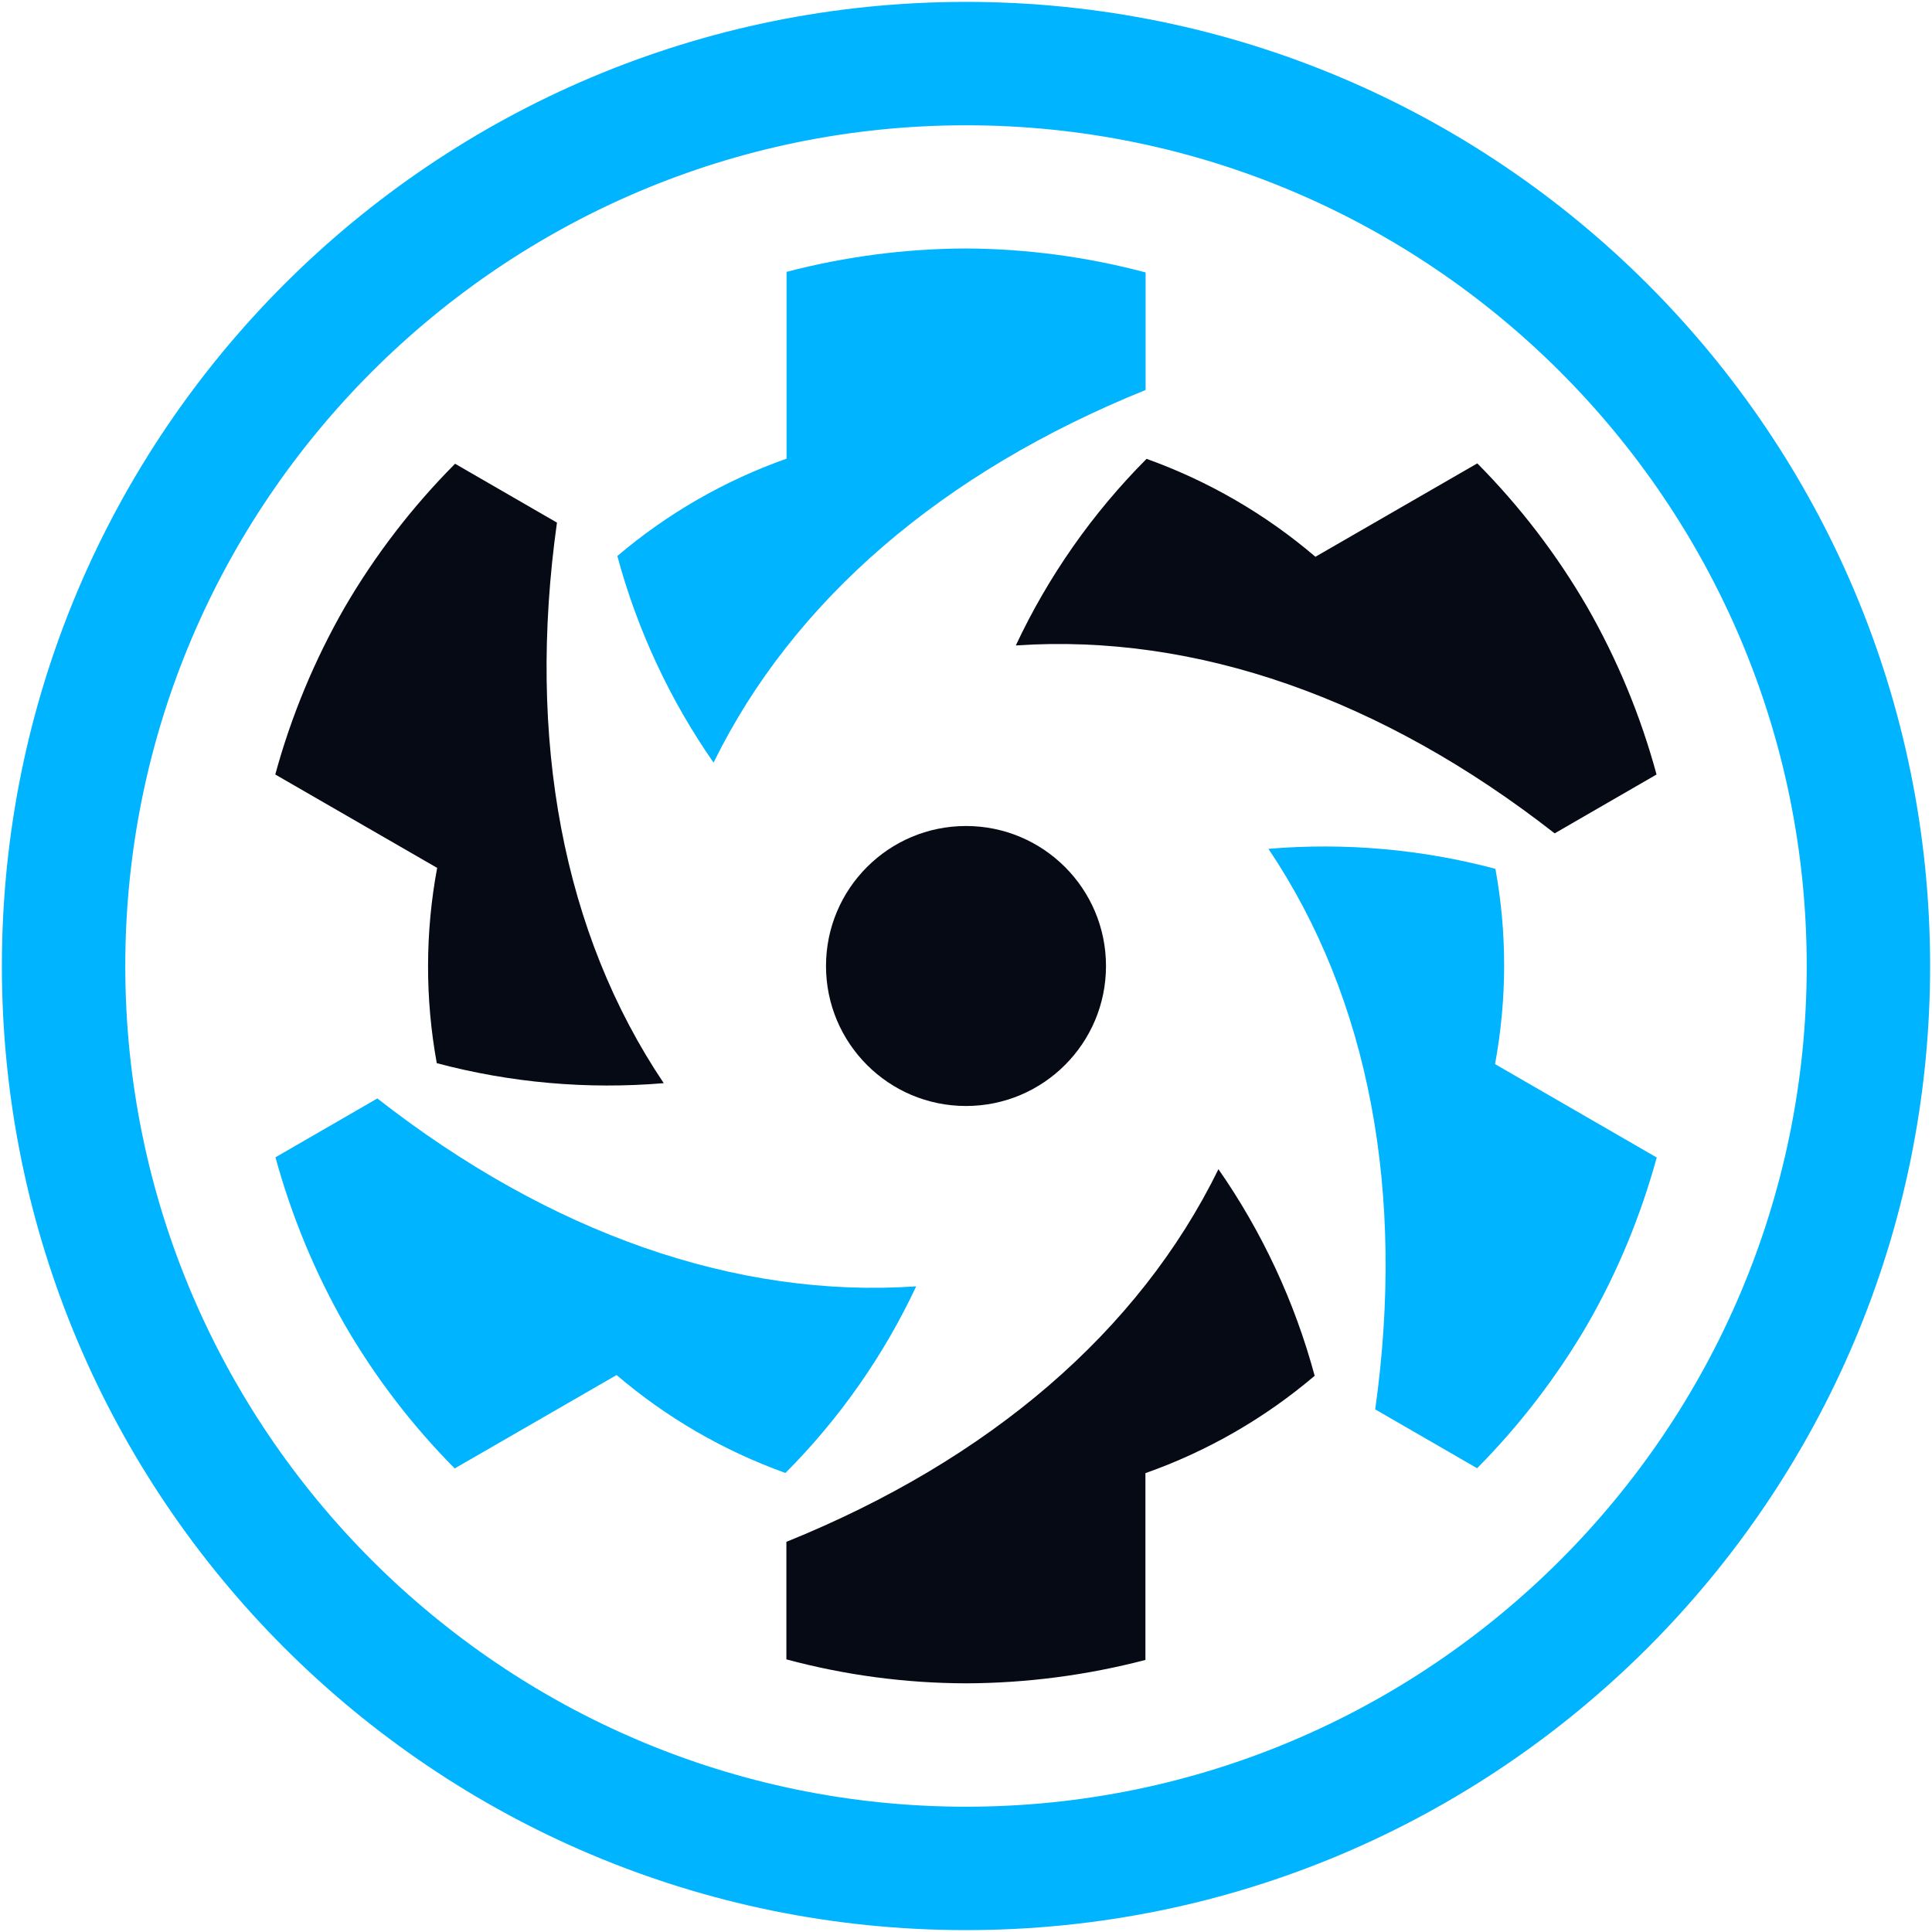
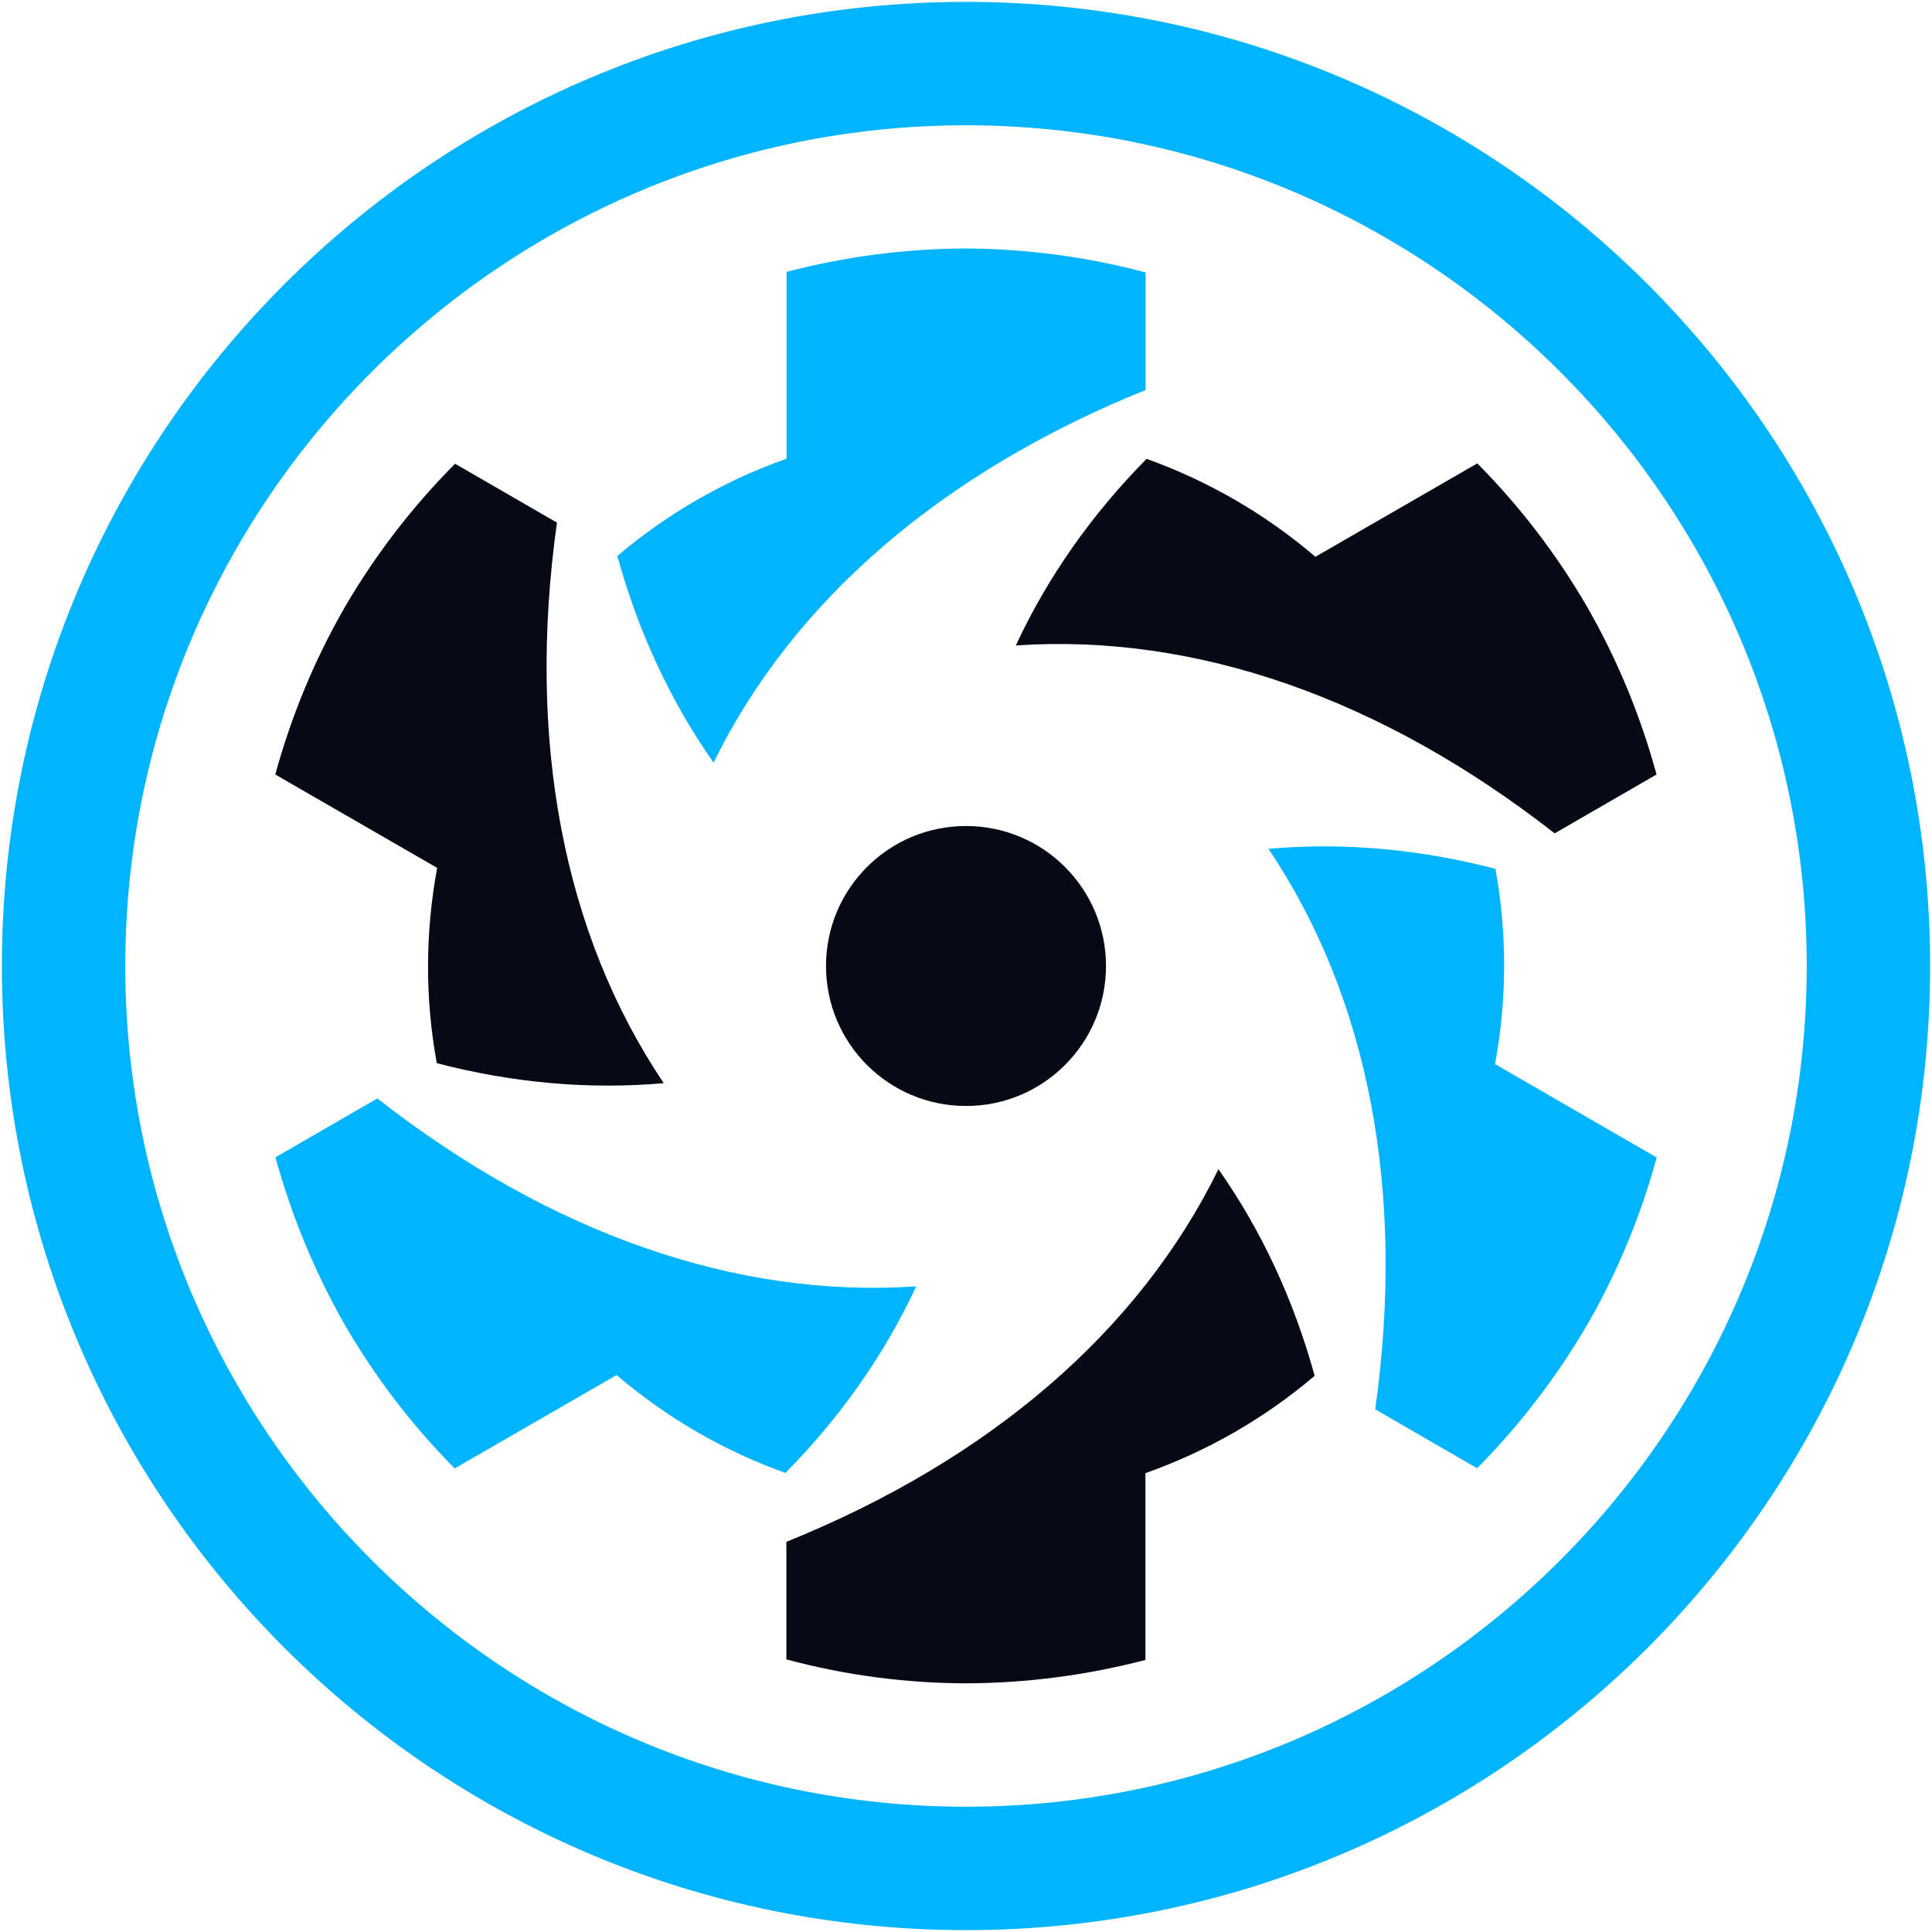
- <svg xmlns="http://www.w3.org/2000/svg" viewBox="0 0 1024 1024" xml:space="preserve">
-   <style>
- 		.st0 {
- 			fill: #050a14
- 		}
- 
- 		.st1 {
- 			fill: #00b4ff
- 		}
- 	</style>
-   <path id="path8860-5-4-8-2-7-1-8_20_" d="M586.2 512a74.2 74.2 0 11-148.4 0 74.2 74.2 0 11148.4 0z" class="st0" />
-   <path id="path8862-5-5-9-1-9-2-7_20_" d="M841.3 321.8a375.7 375.7 0 00-58.3-76.2l-85.8 49.5a286.7 286.7 0 00-89.5-51.9 352 352 0 00-69.3 98.9c95.5-6.5 194.1 28.1 285.6 99.6l54-31.2a377.5 377.5 0 00-36.7-88.7z" class="st0" />
-   <path id="path8866-7-5-5-0-3-5-6_20_" d="M512 892.2c32.1-.1 64.1-4.3 95.1-12.4v-99a285 285 0 0089.7-51.6 352.3 352.3 0 00-51-109.5c-42.1 85.9-121.3 154-229 197.5v62.3a369.4 369.4 0 0095.2 12.7z" class="st0" />
-   <path id="path8870-5-3-9-3-0-0-9_20_" d="M182.7 321.9a377.8 377.8 0 00-36.8 88.6l85.8 49.5a285.8 285.8 0 00-.2 103.5 352.7 352.7 0 00120.3 10.6C298.4 494.7 279.1 392 295.2 277l-54-31.2a376.9 376.9 0 00-58.5 76.1z" class="st0" />
+ <svg xmlns="http://www.w3.org/2000/svg" version="1.1" id="Layer_1" x="0px" y="0px" viewBox="0 0 1024 1024" style="enable-background:new 0 0 1024 1024;" xml:space="preserve">
+   <style type="text/css">
+ 	.st0{fill:#050A14;}
+ 	.st1{fill:#00B4FF;}
+ </style>
  <g>
-     <path id="path8864-4-8-1-2-7-3-1_20_" d="M841.3 702.1c16-27.8 28.3-57.6 36.8-88.6L792.4 564c6.4-34.6 6.4-69.6.2-103.5a352.7 352.7 0 00-120.3-10.6C725.7 529.3 745 632 728.9 747l54 31.2a382 382 0 0058.4-76.1z" class="st1" />
-     <path id="path8868-6-7-4-7-5-7-1_20_" d="M182.7 702.1a375.7 375.7 0 0058.3 76.2l85.8-49.5a286.7 286.7 0 0089.5 51.9 352 352 0 0069.3-98.9c-95.5 6.5-194.1-28.1-285.6-99.6l-54 31.2c8.5 31 20.8 60.8 36.7 88.7z" class="st1" />
-     <path id="path8872-6-3-2-1-4-2-1_20_" d="M512 131.7c-32.1.1-64.1 4.3-95.1 12.4v99a285 285 0 00-89.7 51.6 352.3 352.3 0 0051 109.5c42.1-85.9 121.3-154 229-197.5v-62.3a378.3 378.3 0 00-95.2-12.7z" class="st1" />
+     <path id="path8860-5-4-8-2-7-1-8_20_" class="st0" d="M586.2,512c0,41-33.2,74.2-74.2,74.2l0,0c-41,0-74.2-33.2-74.2-74.2l0,0   c0-41,33.2-74.2,74.2-74.2C553,437.8,586.2,471,586.2,512z" />
+     <g>
+       <path id="path8862-5-5-9-1-9-2-7_20_" class="st0" d="M841.3,321.8c-16.1-27.8-35.7-53.4-58.3-76.2l-85.8,49.5    c-26.7-22.8-57.1-40.3-89.5-51.9c-29.3,29.7-52.5,62.8-69.3,98.9c95.5-6.5,194.1,28.1,285.6,99.6l54-31.2    C869.6,379.6,857.3,349.7,841.3,321.8L841.3,321.8z" />
+       <path id="path8866-7-5-5-0-3-5-6_20_" class="st0" d="M512,892.2c32.1-0.1,64.1-4.3,95.1-12.4v-99c33.1-11.7,63.5-29.3,89.7-51.6    c-11.1-40.2-28.1-76.9-51-109.5c-42.1,85.9-121.3,154-229,197.5v62.3C447.9,887.9,479.9,892.1,512,892.2z" />
+       <path id="path8870-5-3-9-3-0-0-9_20_" class="st0" d="M182.7,321.9c-16,27.8-28.3,57.6-36.8,88.6l85.8,49.5    c-6.4,34.6-6.4,69.6-0.2,103.5c40.3,10.5,80.7,14.1,120.3,10.6c-53.4-79.4-72.7-182.1-56.6-297.1l-54-31.2    C218.6,268.5,198.9,294.1,182.7,321.9z" />
+     </g>
+     <g>
+       <path id="path8864-4-8-1-2-7-3-1_20_" class="st1" d="M841.3,702.1c16-27.8,28.3-57.6,36.8-88.6L792.4,564    c6.4-34.6,6.4-69.6,0.2-103.5c-40.3-10.5-80.7-14.1-120.3-10.6c53.4,79.4,72.7,182.1,56.6,297.1l54,31.2    C805.5,755.4,825.1,729.8,841.3,702.1L841.3,702.1z" />
+       <path id="path8868-6-7-4-7-5-7-1_20_" class="st1" d="M182.7,702.1c16.1,27.8,35.7,53.4,58.3,76.2l85.8-49.5    c26.7,22.8,57.1,40.3,89.5,51.9c29.3-29.7,52.5-62.8,69.3-98.9c-95.5,6.5-194.1-28.1-285.6-99.6l-54,31.2    C154.5,644.4,166.8,674.2,182.7,702.1L182.7,702.1z" />
+       <path id="path8872-6-3-2-1-4-2-1_20_" class="st1" d="M512,131.7c-32.1,0.1-64.1,4.3-95.1,12.4v99c-33.1,11.7-63.5,29.3-89.7,51.6    c11.1,40.2,28.1,76.9,51,109.5c42.1-85.9,121.3-154,229-197.5v-62.3C576.1,136.1,544.1,131.9,512,131.7L512,131.7z" />
+     </g>
+     <path class="st1" d="M512,66.4c245.7,0,445.6,199.9,445.6,445.6S757.7,957.6,512,957.6S66.4,757.7,66.4,512S266.3,66.4,512,66.4    M512,1C229.8,1,1,229.8,1,512s228.8,511,511,511s511-228.8,511-511S794.2,1,512,1L512,1z" />
  </g>
-   <path d="M512 66.4c245.7 0 445.6 199.9 445.6 445.6S757.7 957.6 512 957.6 66.4 757.7 66.4 512 266.3 66.4 512 66.4M512 1a511 511 0 100 1022A511 511 0 00512 1z" class="st1" />
</svg>
